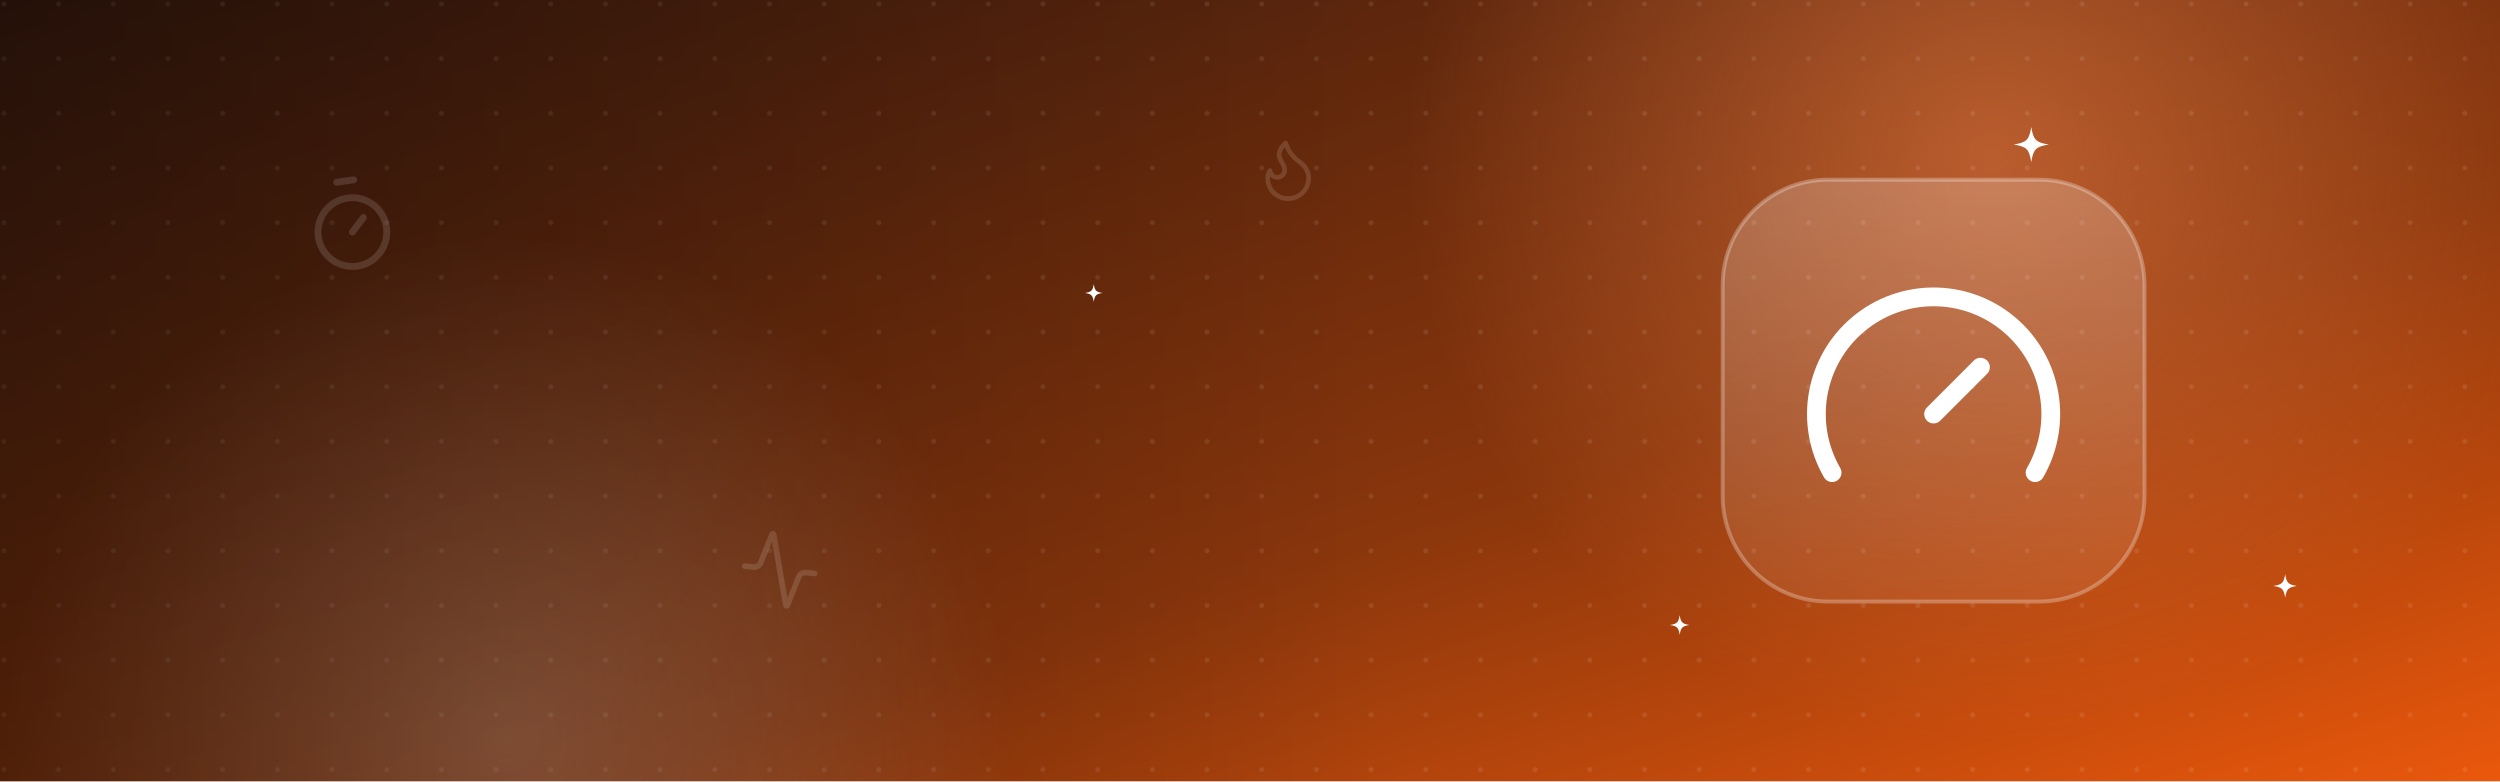
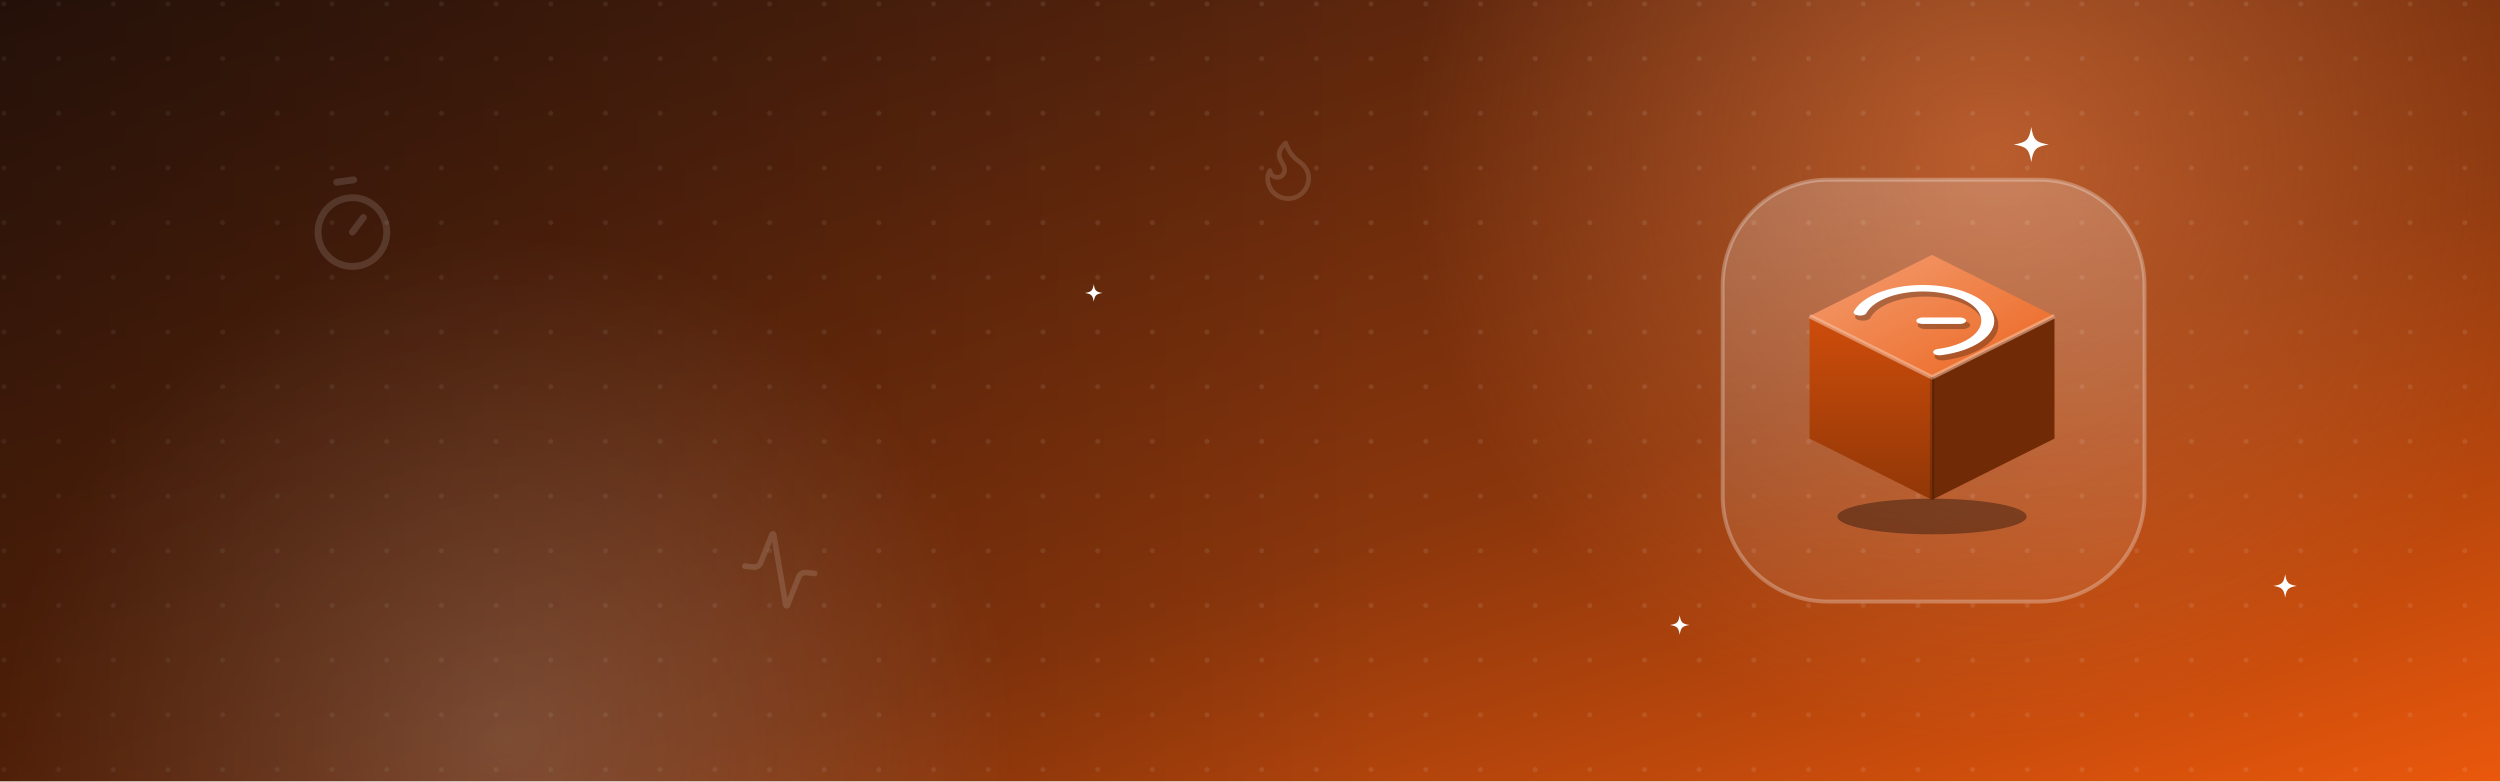
<svg xmlns="http://www.w3.org/2000/svg" viewBox="0 0 1280 400" role="img" aria-hidden="true">
  <defs>
    <linearGradient id="bg" x1="0" y1="0" x2="1" y2="1">
      <stop offset="0" stop-color="#37190d" />
      <stop offset=".62" stop-color="#8a360c" />
      <stop offset="1" stop-color="#ea580c" />
    </linearGradient>
    <radialGradient id="o1">
      <stop offset="0" stop-color="#ef8249" stop-opacity=".55" />
      <stop offset="1" stop-color="#ef8249" stop-opacity="0" />
    </radialGradient>
    <radialGradient id="o2">
      <stop offset="0" stop-color="#ffffff" stop-opacity=".22" />
      <stop offset="1" stop-color="#ffffff" stop-opacity="0" />
    </radialGradient>
    <pattern id="dots" width="28" height="28" patternUnits="userSpaceOnUse">
      <circle cx="2" cy="2" r="1.3" fill="#ffffff" fill-opacity=".09" />
    </pattern>
    <linearGradient id="glass" x1="0" y1="0" x2="0" y2="1">
      <stop offset="0" stop-color="#ffffff" stop-opacity=".22" />
      <stop offset="1" stop-color="#ffffff" stop-opacity=".06" />
    </linearGradient>
    <linearGradient id="fade" x1="0" y1="0" x2="1" y2="0">
      <stop offset="0" stop-color="#000" stop-opacity=".35" />
      <stop offset=".55" stop-color="#000" stop-opacity="0" />
    </linearGradient>
+     <linearGradient id="bbt" x1="0" y1="0" x2="1" y2="1">
+       <stop offset="0" stop-color="#f39e72" />
+       <stop offset="1" stop-color="#ec651f" />
+     </linearGradient>
+     <linearGradient id="bbl" x1="0" y1="0" x2="0" y2="1">
+       <stop offset="0" stop-color="#ce4d0b" />
+       <stop offset="1" stop-color="#913707" />
+     </linearGradient>
+     <linearGradient id="bbsh" x1="0" y1="0" x2="1" y2="0">
+       <stop offset="0" stop-color="#fff" stop-opacity="0" />
+       <stop offset=".5" stop-color="#fff" stop-opacity=".55" />
+       <stop offset="1" stop-color="#fff" stop-opacity="0" />
+     </linearGradient>
+     <clipPath id="bbc">
+       <path d="M32 10 L54 21 L32 32 L10 21 Z" />
+     </clipPath>
  </defs>
  <style>.b1,.b2,.f,.s,.k{transform-box:fill-box;transform-origin:50% 50%}
@keyframes b1{to{transform:translate(-90px,40px) scale(1.15)}}@keyframes b2{to{transform:translate(70px,-30px) scale(.9)}}
@keyframes f{0%,100%{transform:translateY(0)}50%{transform:translateY(-10px)}}
@keyframes s{0%,100%{opacity:.25;transform:scale(.5) rotate(0)}50%{opacity:.95;transform:scale(1) rotate(45deg)}}
@keyframes k{0%,100%{transform:translateY(0)}50%{transform:translateY(-6px)}}
.b1{animation:b1 16s ease-in-out infinite alternate}.b2{animation:b2 19s ease-in-out infinite alternate}
.f{animation:f 9s ease-in-out infinite}.f1{animation-duration:11s;animation-delay:-3s}.f2{animation-duration:13s;animation-delay:-6s}
.s{animation:s 3.4s ease-in-out infinite}.k{animation:k 6s ease-in-out infinite}
- @media (prefers-reduced-motion:reduce){.b1,.b2,.f,.s,.k{animation:none!important}}</style>
+ @media (prefers-reduced-motion:reduce){.b1,.b2,.f,.s,.k{animation:none!important}}.bbbob,.bbshadow{transform-box:fill-box;transform-origin:50% 50%}@keyframes bbb{0%,100%{transform:translateY(0)}50%{transform:translateY(-2.2px)}}@keyframes bbsd{0%,100%{transform:scaleX(1);opacity:.35}50%{transform:scaleX(.86);opacity:.22}}@keyframes bbs{0%,55%{transform:translateX(0)}100%{transform:translateX(78px)}}@keyframes bbg{0%,100%{opacity:.9}50%{opacity:1}}.bbbob{animation:bbb 4.2s ease-in-out infinite}.bbshadow{animation:bbsd 4.2s ease-in-out infinite}.bbshine{animation:bbs 5.5s ease-in-out infinite}.bbglow{animation:bbg 4.2s ease-in-out infinite}</style>
  <rect width="1280" height="400" fill="url(#bg)" />
  <circle class="b1" cx="1020" cy="80" r="300" fill="url(#o1)" />
  <circle class="b2" cx="260" cy="380" r="260" fill="url(#o2)" />
  <rect width="1280" height="400" fill="url(#dots)" />
  <rect width="1280" height="400" fill="url(#fade)" />
  <g transform="translate(150 92) rotate(-8) scale(2.2)">
    <g class="f f0" fill="none" stroke="#ffffff" stroke-opacity=".13" stroke-width="1.6" stroke-linecap="round" stroke-linejoin="round">
      <line x1="10" x2="14" y1="2" y2="2" />
      <line x1="12" x2="15" y1="14" y2="11" />
      <circle cx="12" cy="14" r="8" />
    </g>
  </g>
  <g transform="translate(380 268) rotate(6) scale(1.8)">
    <g class="f f1" fill="none" stroke="#ffffff" stroke-opacity=".13" stroke-width="1.6" stroke-linecap="round" stroke-linejoin="round">
      <path d="M22 12h-2.48a2 2 0 0 0-1.93 1.46l-2.35 8.36a.25.25 0 0 1-.48 0L9.24 2.18a.25.25 0 0 0-.48 0l-2.35 8.36A2 2 0 0 1 4.49 12H2" />
    </g>
  </g>
  <g transform="translate(640 70) rotate(-4) scale(1.5)">
    <g class="f f2" fill="none" stroke="#ffffff" stroke-opacity=".13" stroke-width="1.6" stroke-linecap="round" stroke-linejoin="round">
      <path d="M12 3q1 4 4 6.5t3 5.5a1 1 0 0 1-14 0 5 5 0 0 1 1-3 1 1 0 0 0 5 0c0-2-1.5-3-1.5-5q0-2 2.5-4" />
    </g>
  </g>
  <g class="k">
    <rect x="882" y="92" width="216" height="216" rx="54" fill="url(#glass)" stroke="#ffffff" stroke-opacity=".28" stroke-width="2" />
-     <g transform="translate(918 128) scale(6)" fill="none" stroke="#ffffff" stroke-width="1.6" stroke-linecap="round" stroke-linejoin="round">
-       <path d="m12 14 4-4" />
-       <path d="M3.34 19a10 10 0 1 1 17.32 0" />
+     <g transform="translate(898 102) scale(2.85)">
+       <g class="bbbob">
+         <ellipse cx="32" cy="57" rx="17" ry="3.2" fill="#000" opacity=".35" class="bbshadow" />
+         <path d="M10 21 L32 32 V54 L10 43 Z" fill="url(#bbl)" />
+         <path d="M54 21 L32 32 V54 L54 43 Z" fill="#702a06" />
+         <path d="M32 10 L54 21 L32 32 L10 21 Z" fill="url(#bbt)" />
+         <path d="M10 21 L32 32 L54 21" fill="none" stroke="#f8c5aa" stroke-opacity=".55" stroke-width=".8" stroke-linejoin="round" />
+         <path d="M32 32 V54" stroke="#000" stroke-opacity=".18" stroke-width=".8" />
+         <g clip-path="url(#bbc)">
+           <rect class="bbshine" x="-14" y="6" width="14" height="30" fill="url(#bbsh)" transform="skewX(-25)" />
+         </g>
+         <g transform="translate(.5 .8)">
+           <g transform="matrix(0.825 0.4125 -0.825 0.4125 32 11.100)" fill="none" stroke="#000" stroke-opacity=".28" stroke-width="2.4" stroke-linecap="round" stroke-linejoin="round">
+             <path d="m12 14 4-4" />
+             <path d="M3.34 19a10 10 0 1 1 17.32 0" />
+           </g>
+         </g>
+         <g class="bbglow" transform="matrix(0.825 0.4125 -0.825 0.4125 32 11.100)" fill="none" stroke="#fff" stroke-width="2" stroke-linecap="round" stroke-linejoin="round">
+           <path d="m12 14 4-4" />
+           <path d="M3.34 19a10 10 0 1 1 17.32 0" />
+         </g>
+       </g>
    </g>
  </g>
  <g transform="translate(1040 74) scale(0.9)">
    <path class="s" style="animation-delay:0s" d="M0 -10 C1.2 -2.6 2.6 -1.2 10 0 C2.6 1.2 1.2 2.6 0 10 C-1.2 2.6 -2.6 1.2 -10 0 C-2.6 -1.2 -1.2 -2.6 0 -10Z" fill="#ffffff" />
  </g>
  <g transform="translate(1170 300) scale(0.6)">
    <path class="s" style="animation-delay:1.1s" d="M0 -10 C1.2 -2.6 2.6 -1.2 10 0 C2.6 1.2 1.2 2.6 0 10 C-1.2 2.6 -2.6 1.2 -10 0 C-2.6 -1.2 -1.2 -2.6 0 -10Z" fill="#ffffff" />
  </g>
  <g transform="translate(860 320) scale(0.5)">
    <path class="s" style="animation-delay:2.2s" d="M0 -10 C1.2 -2.6 2.6 -1.2 10 0 C2.6 1.2 1.2 2.6 0 10 C-1.2 2.6 -2.6 1.2 -10 0 C-2.6 -1.2 -1.2 -2.6 0 -10Z" fill="#ffffff" />
  </g>
  <g transform="translate(560 150) scale(0.45)">
    <path class="s" style="animation-delay:0.6s" d="M0 -10 C1.2 -2.6 2.6 -1.2 10 0 C2.6 1.2 1.2 2.6 0 10 C-1.2 2.6 -2.6 1.2 -10 0 C-2.6 -1.2 -1.2 -2.6 0 -10Z" fill="#ffffff" />
  </g>
</svg>
